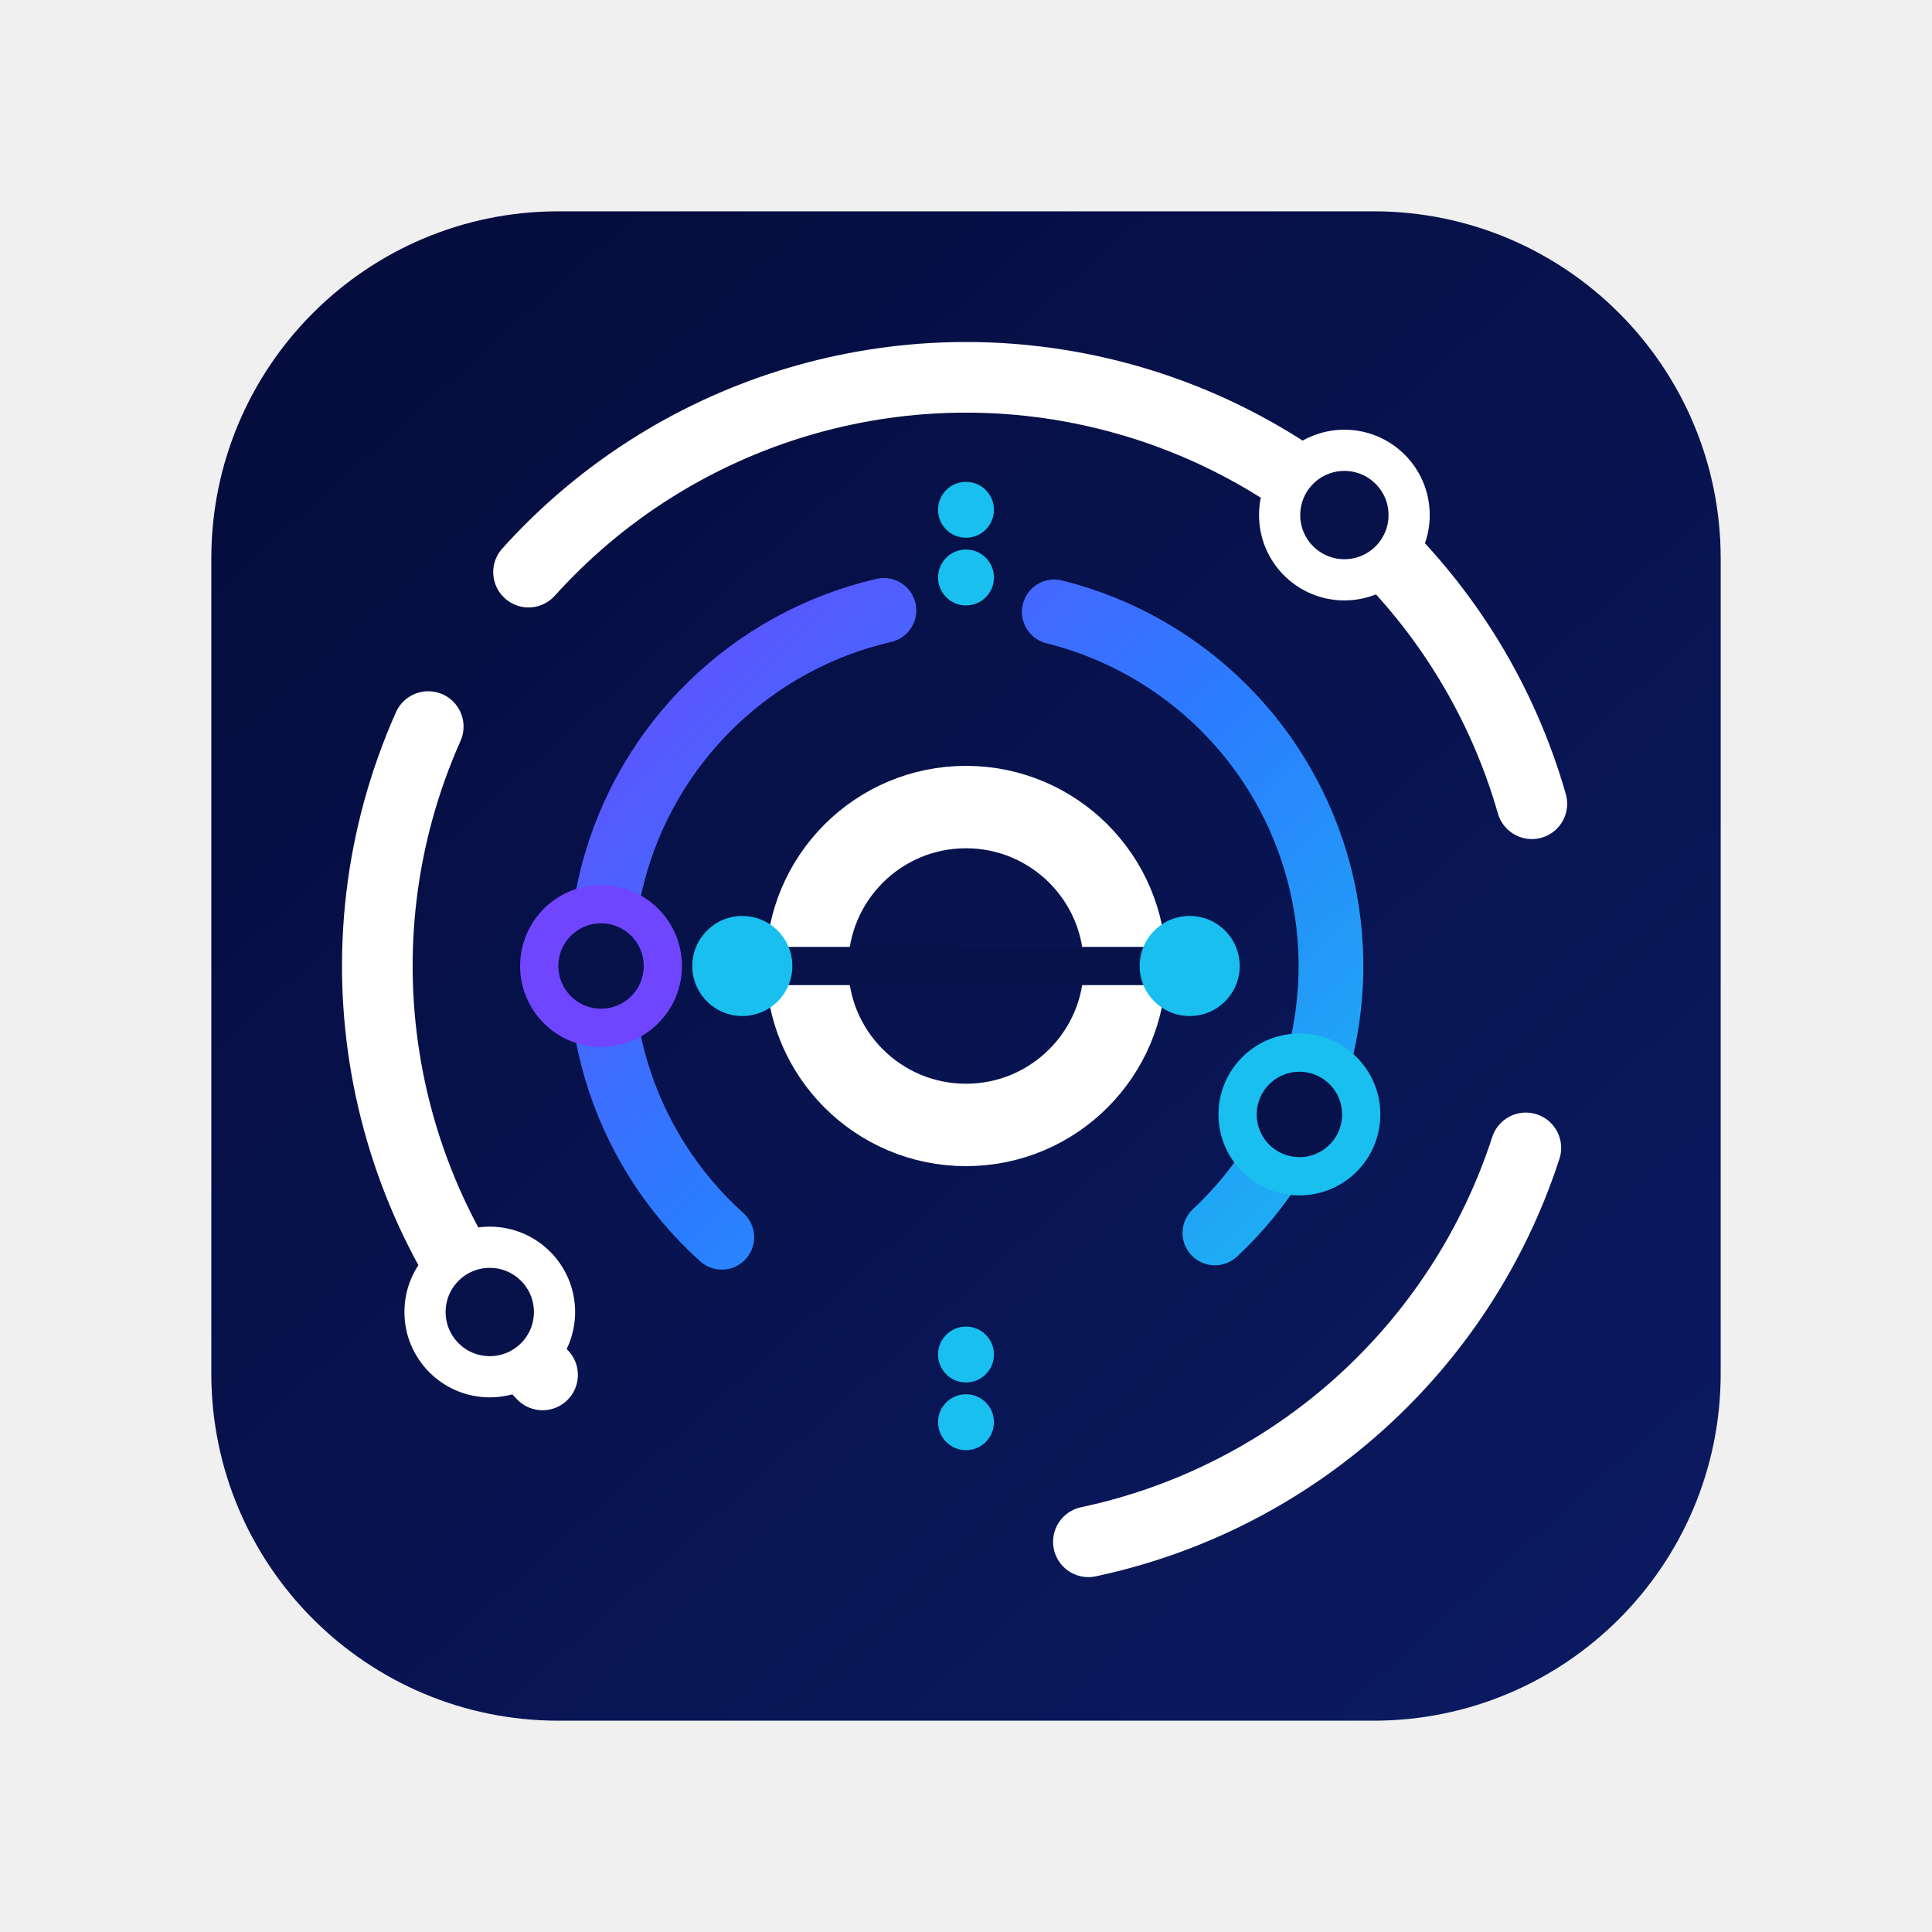
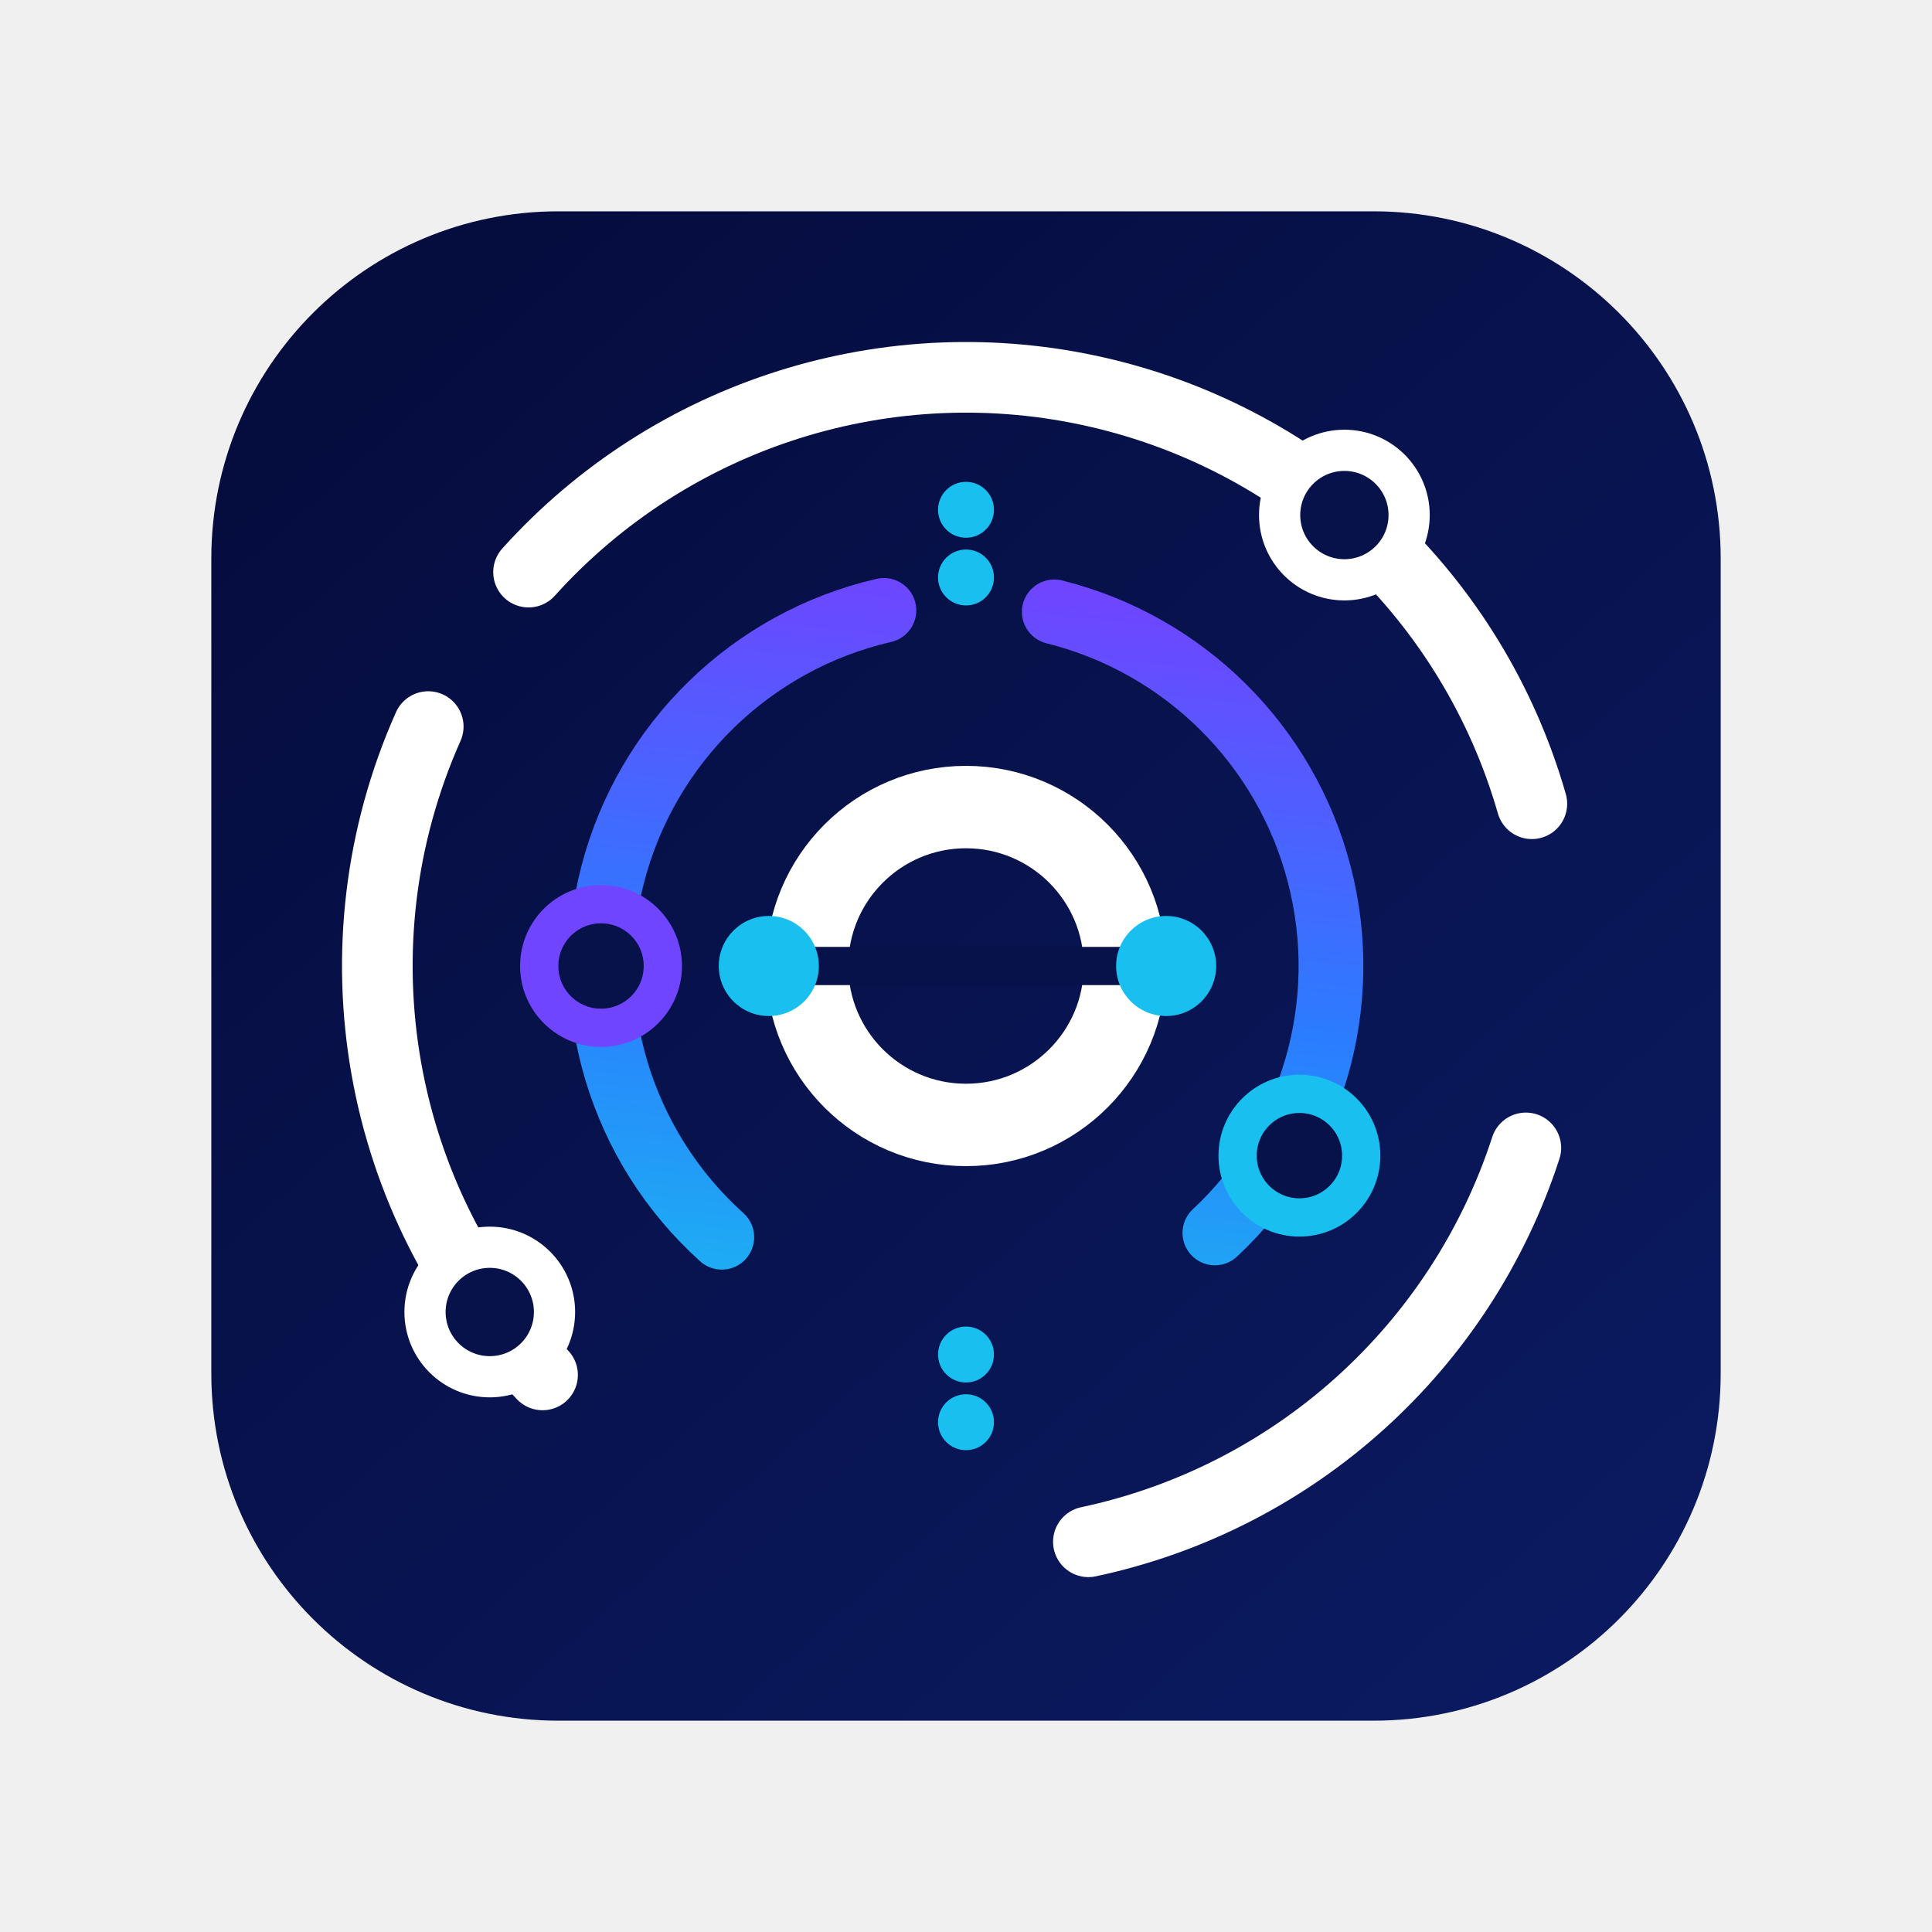
<svg xmlns="http://www.w3.org/2000/svg" width="1024" height="1024" viewBox="0 0 512 512" role="img" aria-labelledby="title desc">
  <defs>
-     <linearGradient id="app-orbit-gradient" x1="120" y1="110" x2="390" y2="390" gradientUnits="userSpaceOnUse">
+     <linearGradient id="app-orbit-gradient" x1="120" y1="110" x2="90" y2="390" gradientUnits="userSpaceOnUse">
      <stop offset="0" stop-color="#6F45FF" />
      <stop offset="0.50" stop-color="#2B7CFF" />
      <stop offset="1" stop-color="#18BFEF" />
    </linearGradient>
    <linearGradient id="app-cyan-gradient" x1="0" y1="0" x2="512" y2="0" gradientUnits="userSpaceOnUse">
      <stop offset="0" stop-color="#18BFEF" />
      <stop offset="1" stop-color="#2B7CFF" />
    </linearGradient>
    <linearGradient id="app-purple-gradient" x1="80" y1="80" x2="430" y2="430" gradientUnits="userSpaceOnUse">
      <stop offset="0" stop-color="#8B4DFF" />
      <stop offset="1" stop-color="#2B7CFF" />
    </linearGradient>
    <linearGradient id="app-badge-bg" x1="96" y1="64" x2="440" y2="448" gradientUnits="userSpaceOnUse">
      <stop offset="0" stop-color="#050C3D" />
      <stop offset="1" stop-color="#0B1B62" />
    </linearGradient>
    <linearGradient id="app-word-cyan" x1="0" y1="0" x2="260" y2="0" gradientUnits="userSpaceOnUse">
      <stop offset="0" stop-color="#18BFEF" />
      <stop offset="1" stop-color="#2B7CFF" />
    </linearGradient>
  </defs>
  <rect x="56" y="56" width="400" height="400" rx="92" fill="url(#app-badge-bg)" />
  <g transform="translate(256 256) scale(0.78) translate(-256 -256)">
    <path d="M 112.132 394.932 A 200 200 0 0 1 73.291 174.653" fill="none" stroke="#FFFFFF" stroke-width="24" stroke-linecap="round" />
    <path d="M 107.371 122.174 A 200 200 0 0 1 448.252 200.873" fill="none" stroke="#FFFFFF" stroke-width="24" stroke-linecap="round" />
    <path d="M 446.211 317.803 A 200 200 0 0 1 297.582 451.630" fill="none" stroke="#FFFFFF" stroke-width="24" stroke-linecap="round" />
    <circle cx="384.558" cy="102.791" r="22" fill="#07124A" stroke="#FFFFFF" stroke-width="14" />
    <circle cx="94.197" cy="373.557" r="22" fill="#07124A" stroke="#FFFFFF" stroke-width="14" />
    <path d="M 173.028 348.150 A 124 124 0 0 1 228.106 135.178" fill="none" stroke="url(#app-orbit-gradient)" stroke-width="22" stroke-linecap="round" />
    <path d="M 285.998 135.683 A 124 124 0 0 1 340.568 346.688" fill="none" stroke="url(#app-orbit-gradient)" stroke-width="22" stroke-linecap="round" />
    <circle cx="132.000" cy="256.000" r="21" fill="#07124A" stroke="#6F45FF" stroke-width="13" />
-     <circle cx="369.280" cy="306.435" r="21" fill="#07124A" stroke="#18BFEF" stroke-width="13" />
+     <circle cx="369.280" cy="320.435" r="21" fill="#07124A" stroke="#18BFEF" stroke-width="13" />
    <circle cx="256" cy="256" r="54" fill="none" stroke="#FFFFFF" stroke-width="28" />
    <line x1="180" y1="256" x2="332" y2="256" stroke="#07124A" stroke-width="13" stroke-linecap="round" />
-     <circle cx="180" cy="256" r="17" fill="#18BFEF" />
-     <circle cx="332" cy="256" r="17" fill="#18BFEF" />
+     <circle cx="189" cy="256" r="17" fill="#18BFEF" />
+     <circle cx="324" cy="256" r="17" fill="#18BFEF" />
    <circle cx="256" cy="101" r="9.5" fill="#18BFEF" />
    <circle cx="256" cy="124" r="9.5" fill="#18BFEF" />
    <circle cx="256" cy="388" r="9.5" fill="#18BFEF" />
    <circle cx="256" cy="411" r="9.5" fill="#18BFEF" />
  </g>
</svg>
